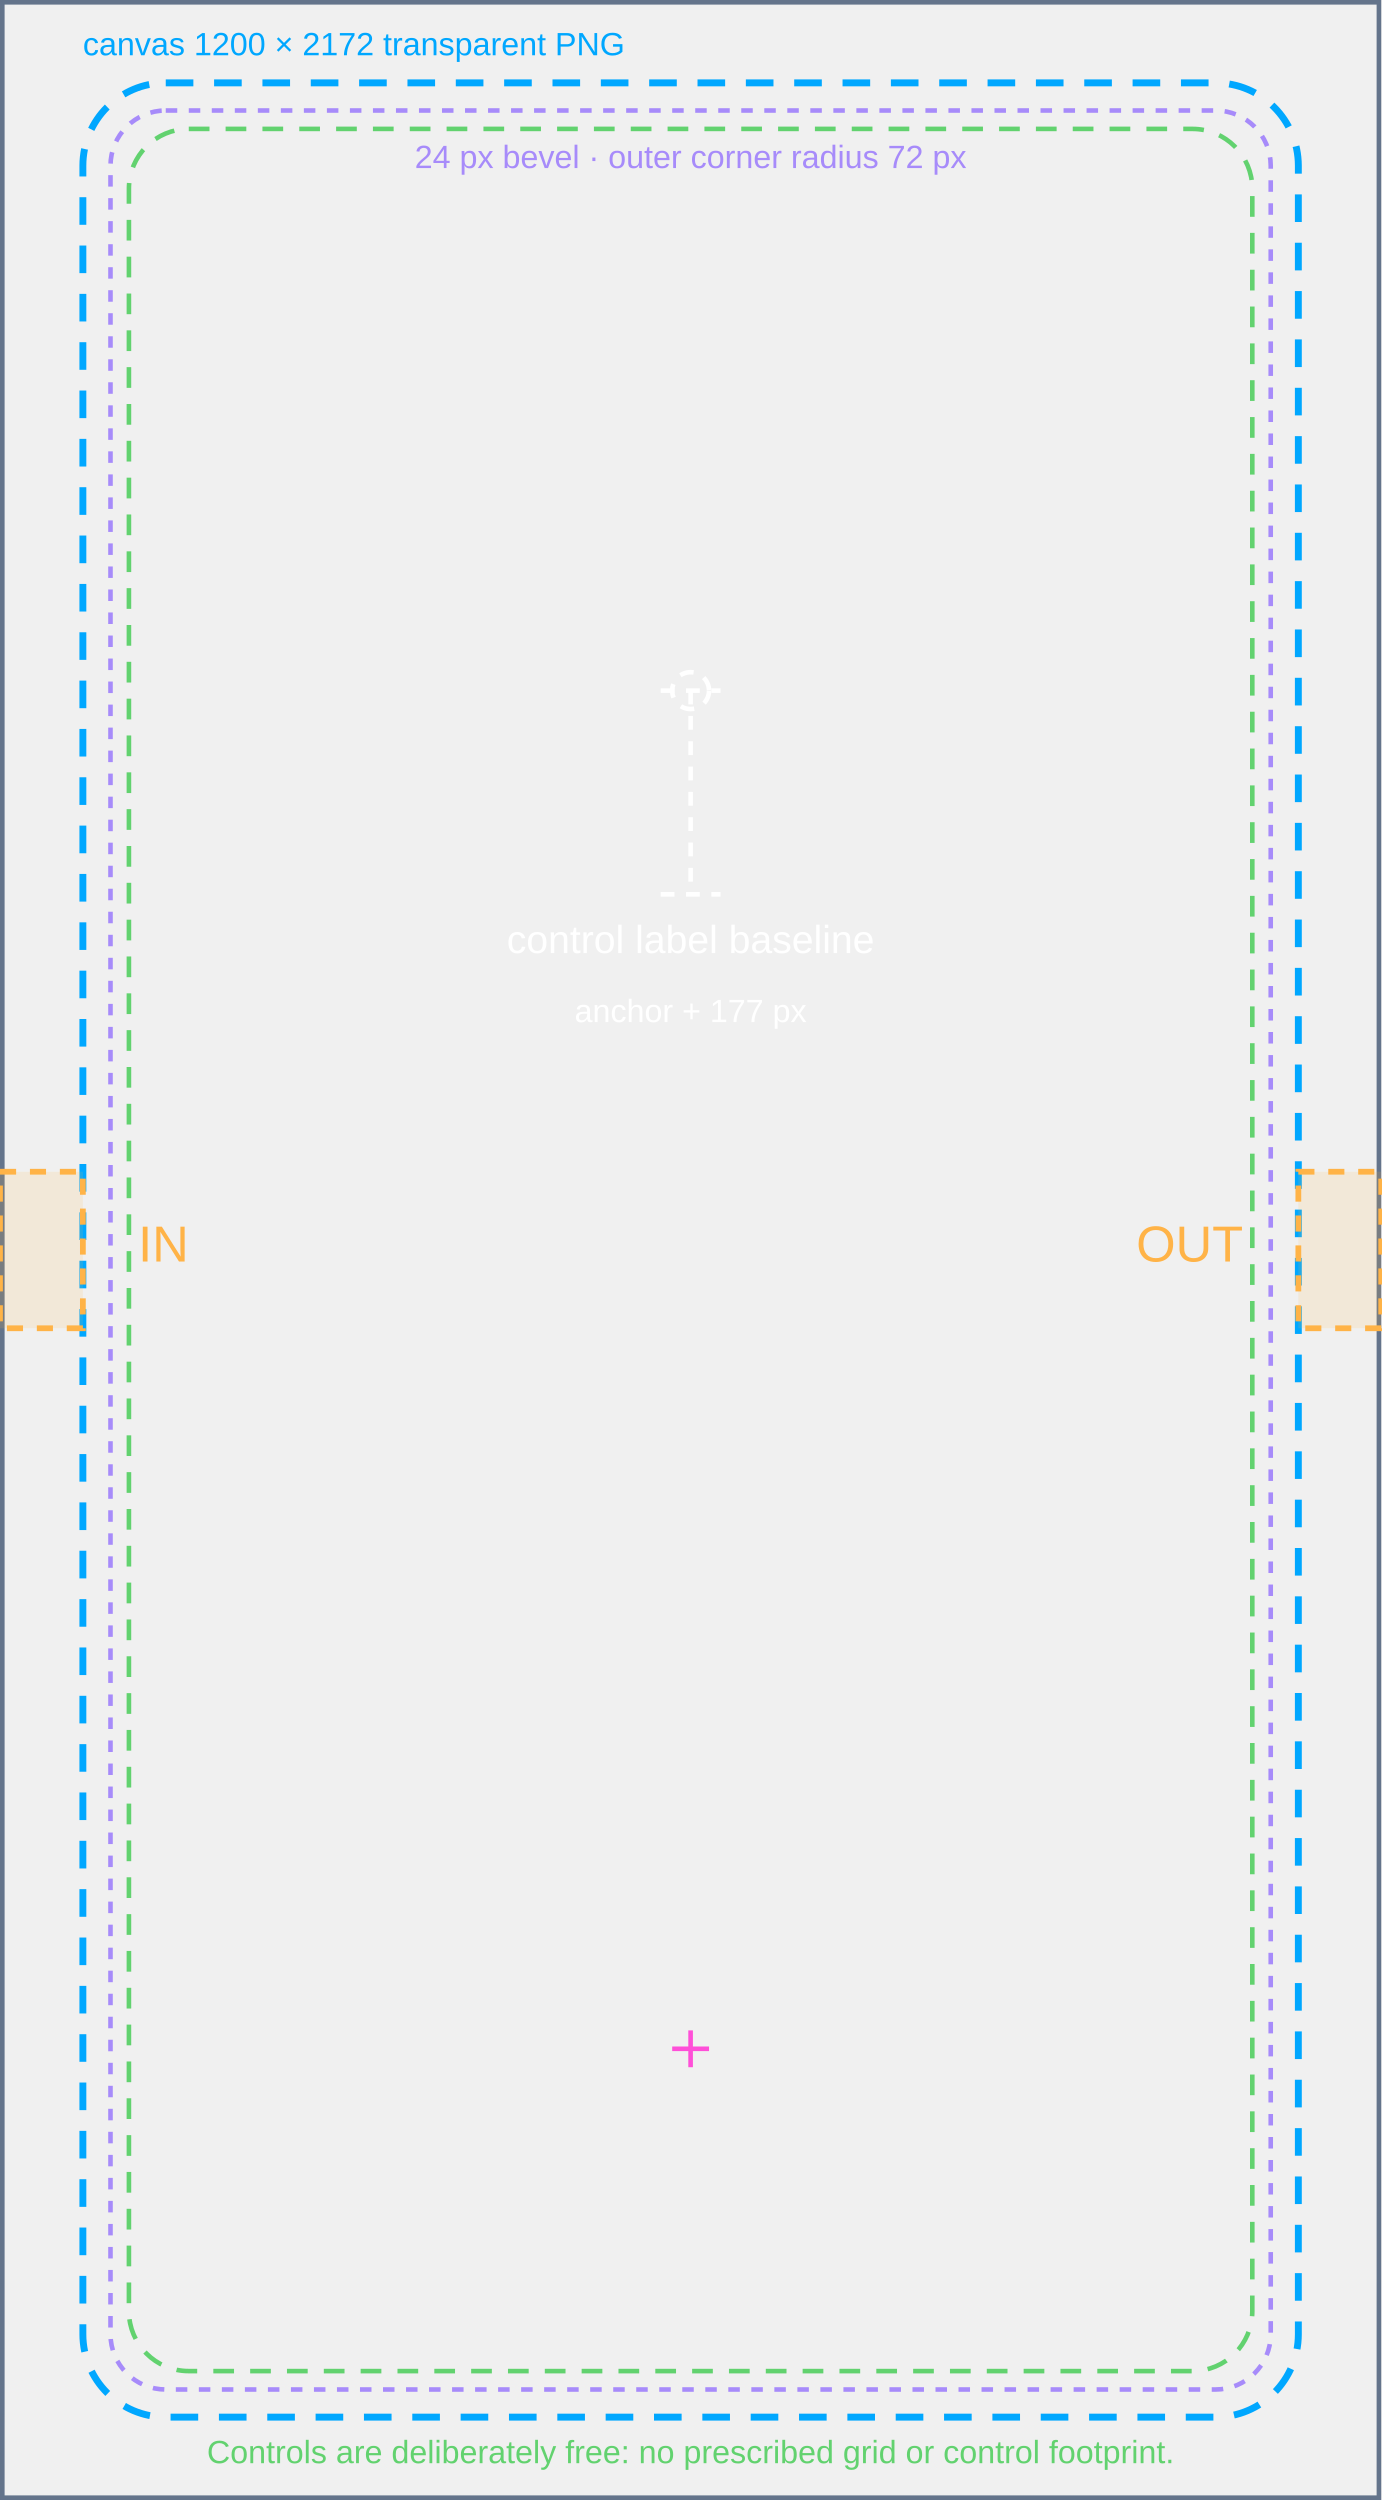
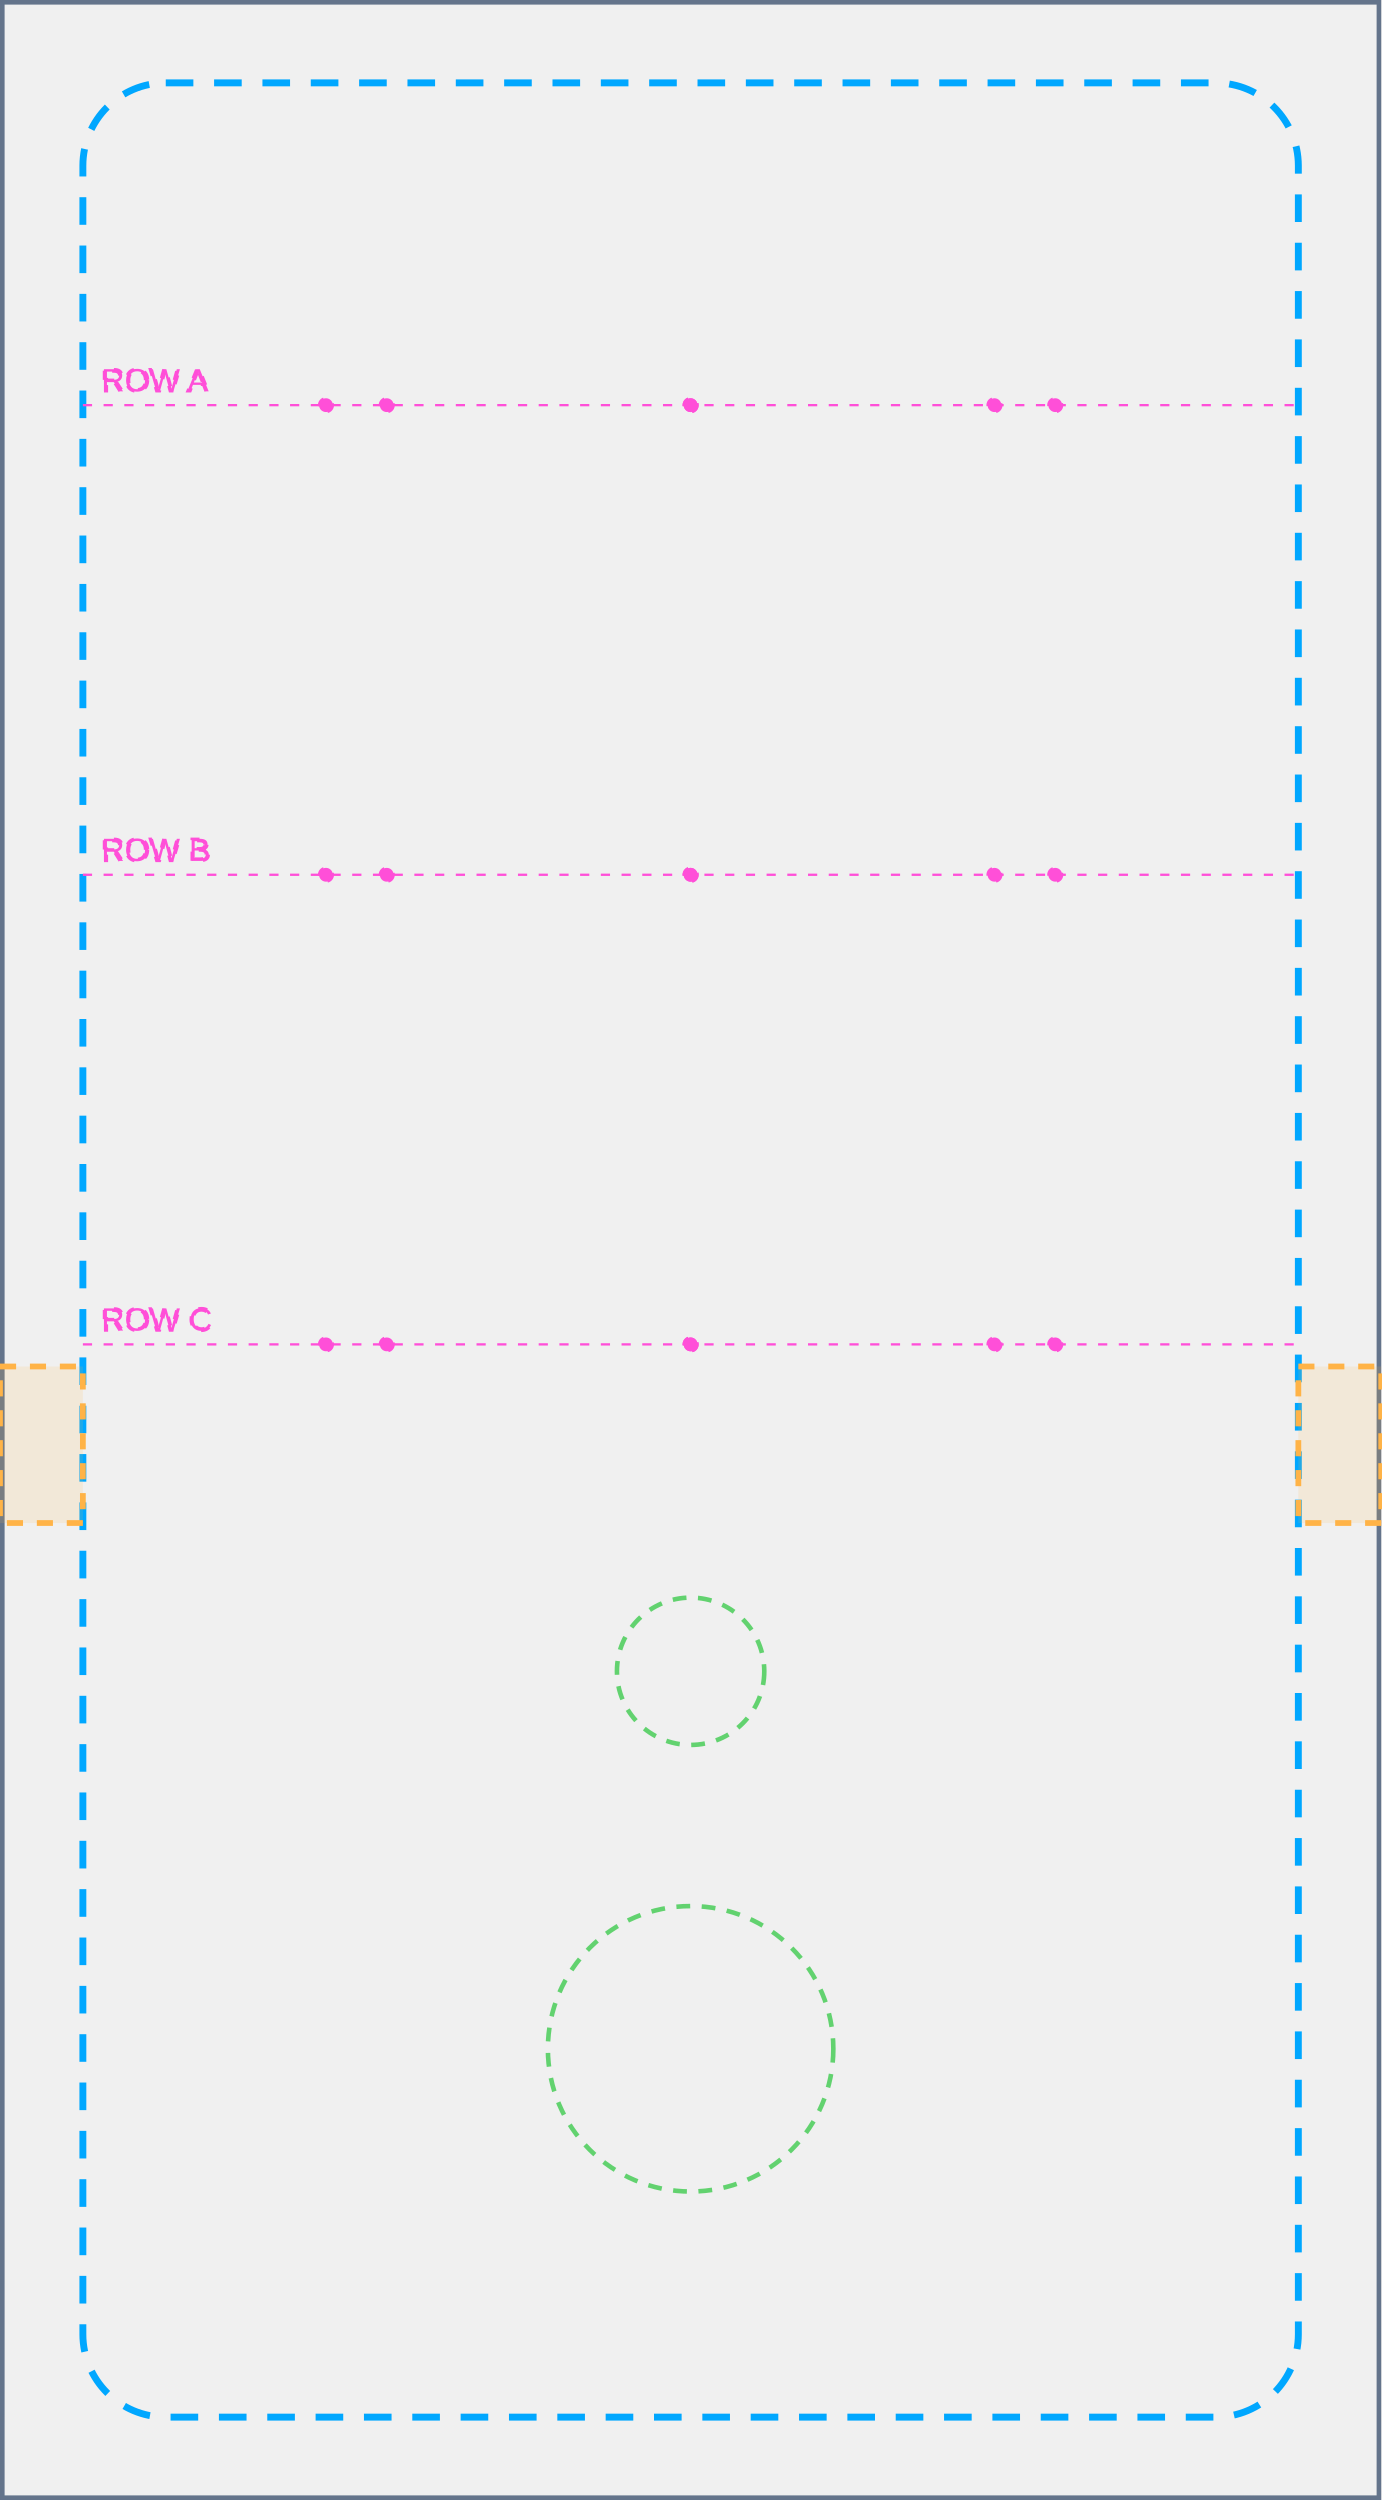
<svg xmlns="http://www.w3.org/2000/svg" width="1200" height="2172" viewBox="0 0 1200 2172">
-   <rect width="1200" height="2172" fill="none" />
  <rect x="2" y="2" width="1196" height="2168" fill="none" stroke="#64748b" stroke-width="4" />
-   <g fill="none">
-     <rect x="72" y="72" width="1056" height="2028" rx="72" stroke="#00a7ff" stroke-width="6" stroke-dasharray="24 18" />
-     <rect x="96" y="96" width="1008" height="1980" rx="48" stroke="#a78bfa" stroke-width="4" stroke-dasharray="10 10" />
-     <rect x="112" y="112" width="976" height="1948" rx="52" stroke="#62d26f" stroke-width="4" stroke-dasharray="18 14" />
+   <rect x="72" y="72" width="1056" height="2028" rx="72" fill="none" stroke="#00a7ff" stroke-width="6" stroke-dasharray="24 18" />
+   <g fill="#ffb347" fill-opacity="0.14" stroke="#ffb347" stroke-width="5" stroke-dasharray="14 12">
+     <rect x="0" y="1187.2" width="72" height="136" />
+     <rect x="1128" y="1187.2" width="72" height="136" />
  </g>
-   <g fill="#ffb347" fill-opacity="0.14" stroke="#ffb347" stroke-width="5" stroke-dasharray="14 12">
-     <rect x="0" y="1018" width="72" height="136" />
-     <rect x="1128" y="1018" width="72" height="136" />
+   <g stroke="#ff4fd8" stroke-width="2" stroke-dasharray="8 10" fill="#ff4fd8" font-family="Arial" font-size="28">
+     <line x1="72" y1="352.0" x2="1128" y2="352.0" />
+     <text x="88" y="340.0">ROW A</text>
+     <circle cx="600.0" cy="352.0" r="6" />
+     <circle cx="336.0" cy="352.0" r="6" />
+     <circle cx="864.0" cy="352.0" r="6" />
+     <circle cx="283.2" cy="352.0" r="6" />
+     <circle cx="600.0" cy="352.0" r="6" />
+     <circle cx="916.8" cy="352.0" r="6" />
+     <line x1="72" y1="760.0" x2="1128" y2="760.0" />
+     <text x="88" y="748.0">ROW B</text>
+     <circle cx="600.0" cy="760.0" r="6" />
+     <circle cx="336.0" cy="760.0" r="6" />
+     <circle cx="864.0" cy="760.0" r="6" />
+     <circle cx="283.2" cy="760.0" r="6" />
+     <circle cx="600.0" cy="760.0" r="6" />
+     <circle cx="916.8" cy="760.0" r="6" />
+     <line x1="72" y1="1168.0" x2="1128" y2="1168.0" />
+     <text x="88" y="1156.0">ROW C</text>
+     <circle cx="600.0" cy="1168.0" r="6" />
+     <circle cx="336.0" cy="1168.0" r="6" />
+     <circle cx="864.0" cy="1168.0" r="6" />
+     <circle cx="283.2" cy="1168.0" r="6" />
+     <circle cx="600.0" cy="1168.0" r="6" />
+     <circle cx="916.8" cy="1168.0" r="6" />
  </g>
-   <g stroke="#ff4fd8" stroke-width="4">
-     <line x1="584" y1="1780" x2="616" y2="1780" />
-     <line x1="600" y1="1764" x2="600" y2="1796" />
-   </g>
-   <g fill="none" stroke="#ffffff" stroke-width="4" stroke-dasharray="12 10">
-     <circle cx="600" cy="600" r="16" />
-     <line x1="600" y1="600" x2="600" y2="777" />
-     <line x1="574" y1="600" x2="626" y2="600" />
-     <line x1="574" y1="777" x2="626" y2="777" />
-   </g>
-   <g font-family="Arial, Helvetica, sans-serif" fill="#ffffff">
-     <text x="600" y="828" font-size="34" text-anchor="middle">control label baseline</text>
-     <text x="600" y="888" font-size="28" text-anchor="middle">anchor + 177 px</text>
-   </g>
-   <g font-family="Arial, Helvetica, sans-serif" font-size="28">
-     <text x="72" y="48" fill="#00a7ff">canvas 1200 × 2172 transparent PNG</text>
-     <text x="600" y="146" fill="#a78bfa" text-anchor="middle">24 px bevel · outer corner radius 72 px</text>
-     <text x="120" y="1096" fill="#ffb347" font-size="44" text-anchor="start">IN</text>
-     <text x="1080" y="1096" fill="#ffb347" font-size="44" text-anchor="end">OUT</text>
-     <text x="600" y="2140" fill="#62d26f" text-anchor="middle">Controls are deliberately free: no prescribed grid or control footprint.</text>
+   <g fill="none" stroke="#62d26f" stroke-width="4" stroke-dasharray="12 10">
+     <circle cx="600.0" cy="1452.0" r="64" />
+     <circle cx="600.0" cy="1780.0" r="124" />
  </g>
</svg>
